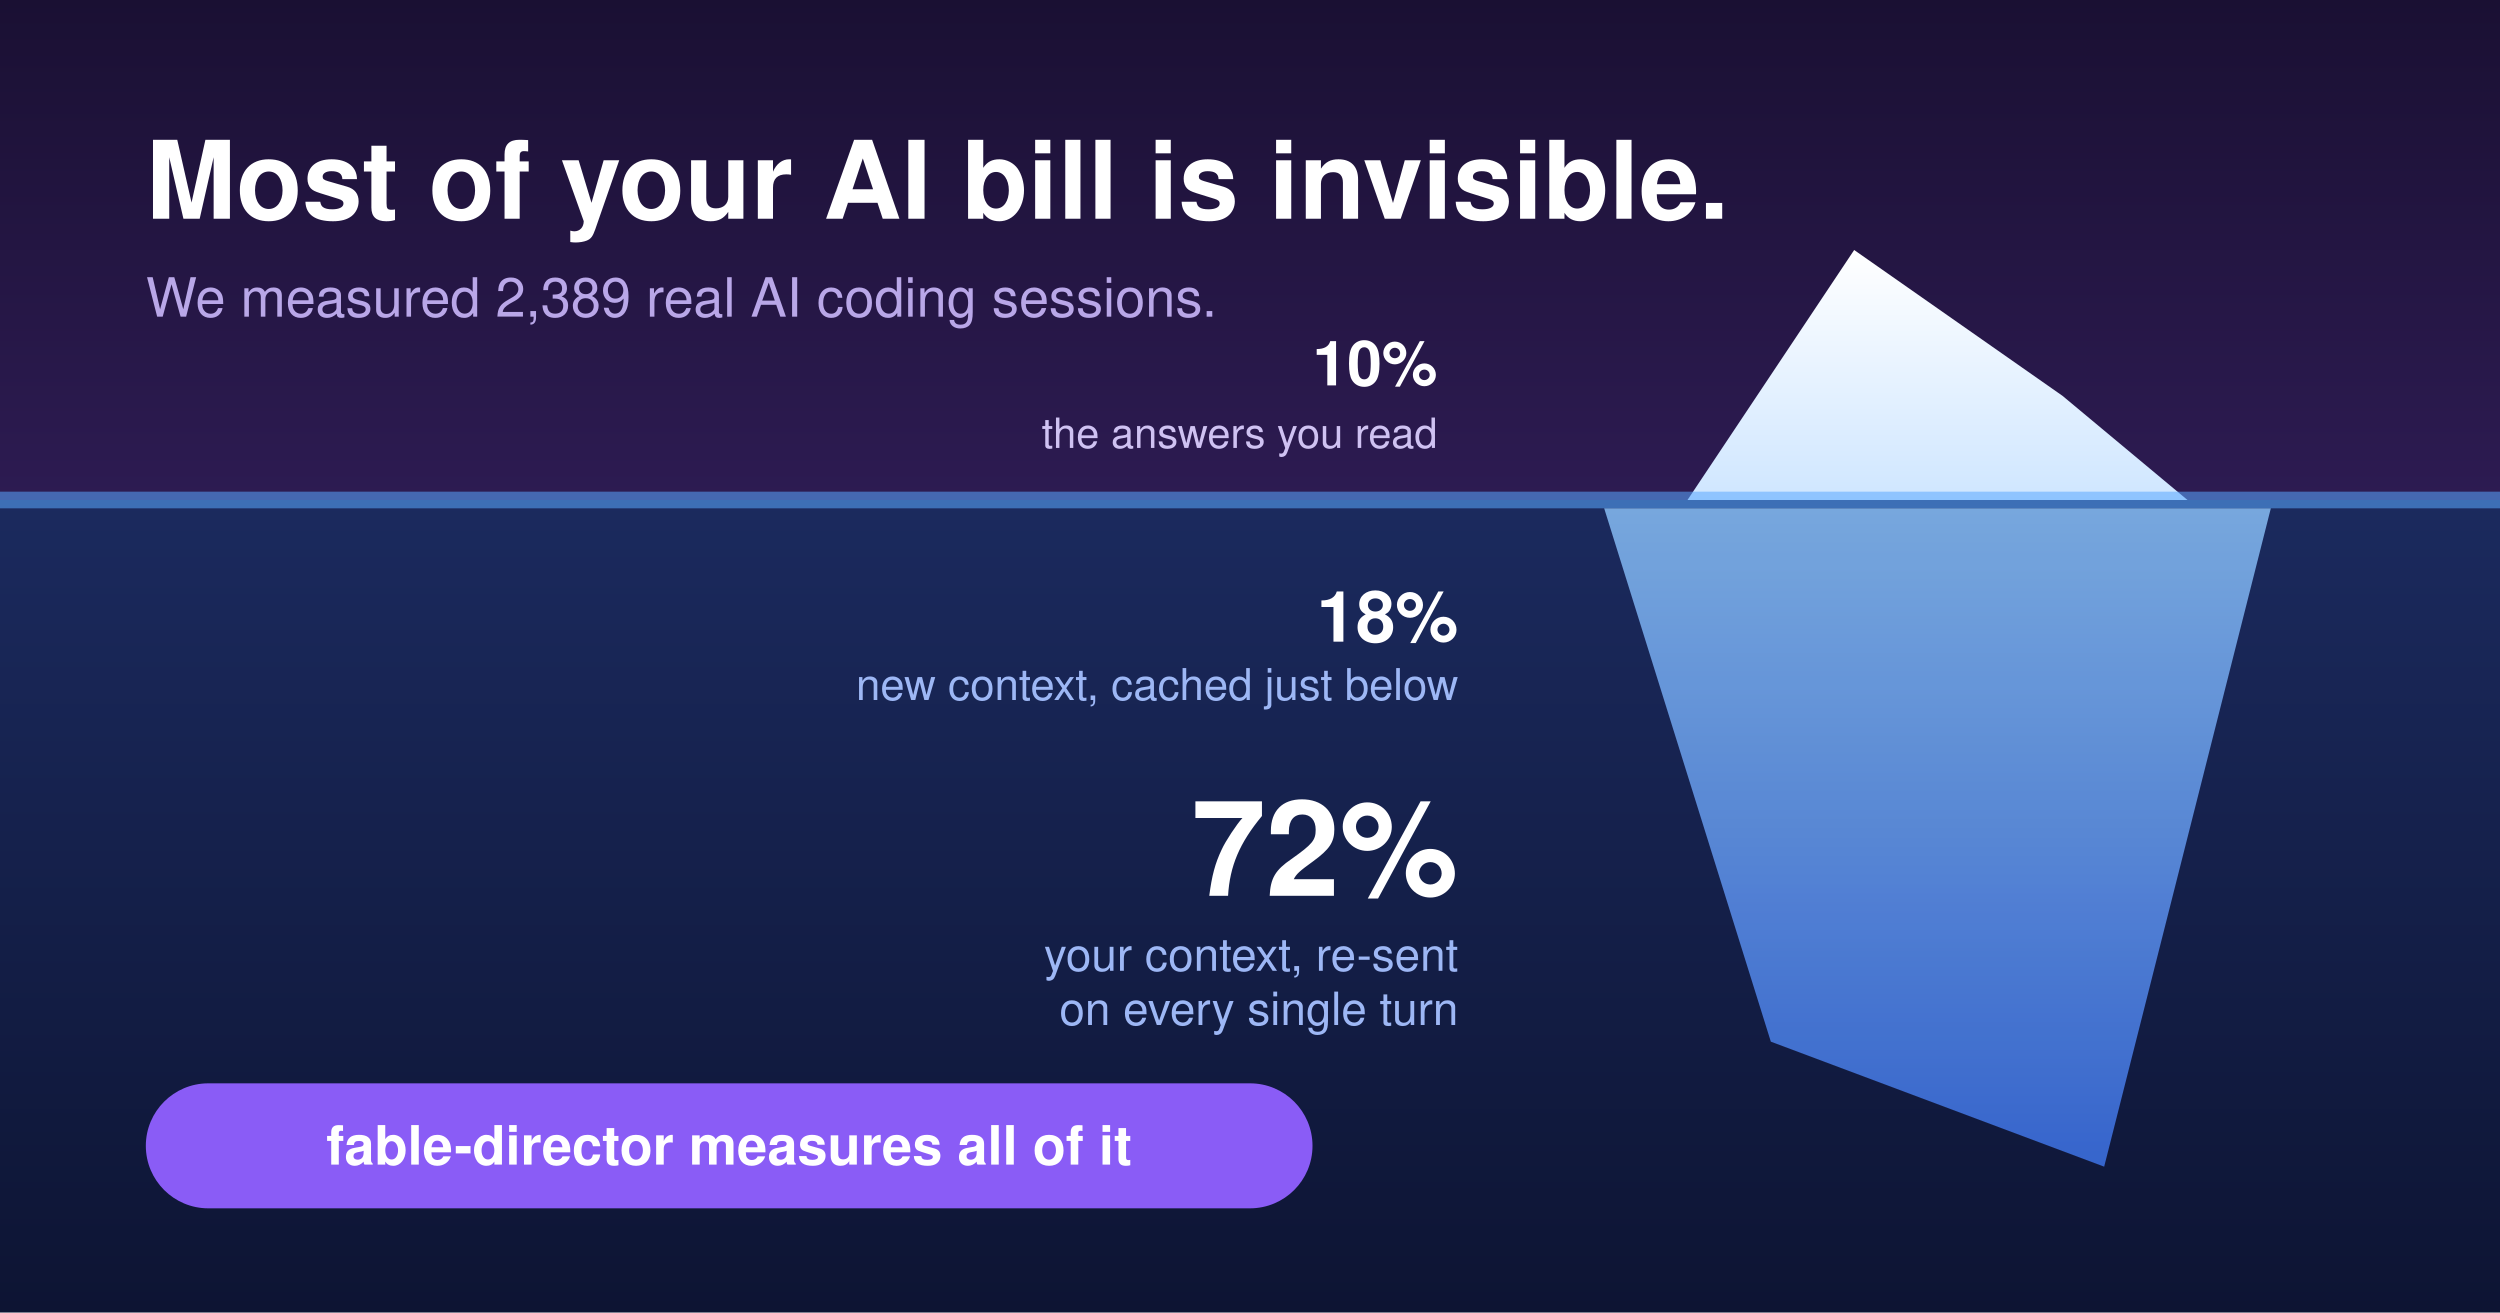
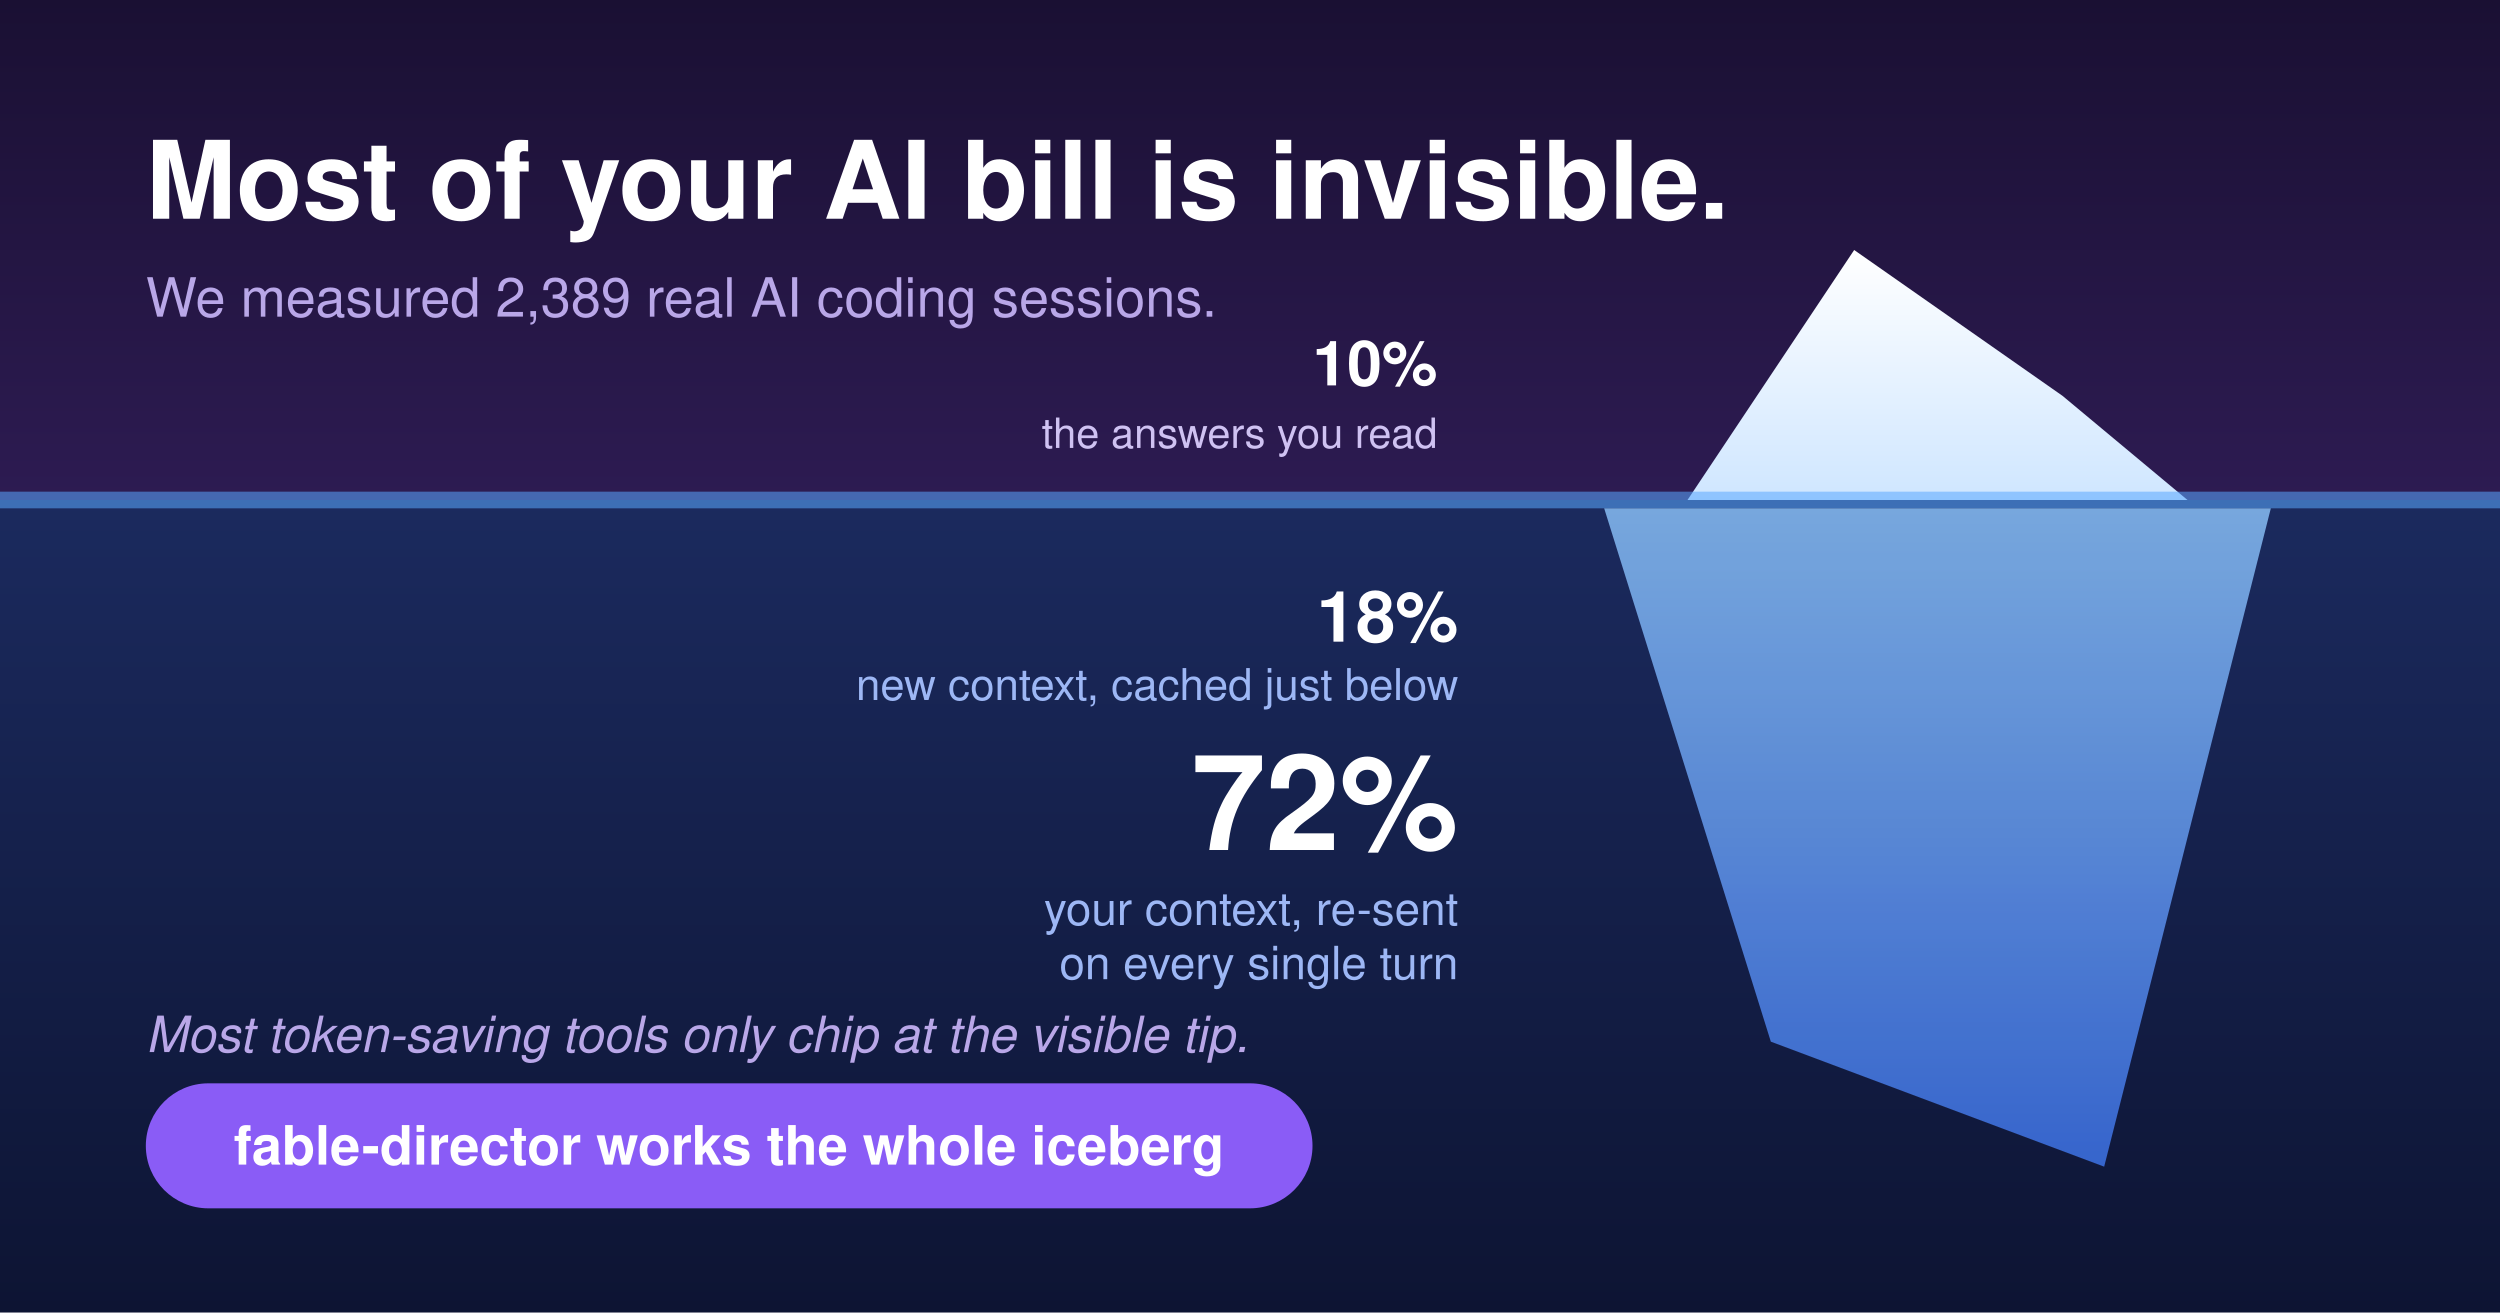
<svg xmlns="http://www.w3.org/2000/svg" width="1200" height="630" viewBox="0 0 1200 630" font-family="-apple-system,'Segoe UI',Helvetica,Arial,sans-serif">
  <defs>
    <linearGradient id="sky" x1="0" y1="0" x2="0" y2="1">
      <stop offset="0" stop-color="#1a1033" />
      <stop offset="1" stop-color="#2d1b52" />
    </linearGradient>
    <linearGradient id="sea" x1="0" y1="0" x2="0" y2="1">
      <stop offset="0" stop-color="#1b2a5e" />
      <stop offset="1" stop-color="#0d1433" />
    </linearGradient>
    <linearGradient id="bergtop" x1="0" y1="0" x2="0" y2="1">
      <stop offset="0" stop-color="#ffffff" />
      <stop offset="1" stop-color="#cfe6ff" />
    </linearGradient>
    <linearGradient id="bergdeep" x1="0" y1="0" x2="0" y2="1">
      <stop offset="0" stop-color="#7fb2e8" />
      <stop offset="1" stop-color="#3a6bd8" />
    </linearGradient>
  </defs>
  <rect width="1200" height="240" fill="url(#sky)" />
  <rect y="240" width="1200" height="390" fill="url(#sea)" />
  <text x="70" y="105" fill="#ffffff" font-size="52" font-weight="800">Most of your AI bill is invisible.</text>
  <text x="70" y="152" fill="#b9a7e8" font-size="26">We measured 2,389 real AI coding sessions.</text>
  <polygon points="810,240 890,120 990,190 1050,240" fill="url(#bergtop)" />
  <rect y="236" width="1200" height="8" fill="#5aa7ff" opacity="0.55" />
  <polygon points="770,244 1090,244 1010,560 850,500" fill="url(#bergdeep)" opacity="0.92" />
  <text x="690" y="185" fill="#ffffff" font-size="30" font-weight="700" text-anchor="end">10%</text>
  <text x="690" y="215" fill="#cfc2f2" font-size="20" text-anchor="end">the answers you read</text>
  <text x="700" y="308" fill="#ffffff" font-size="34" font-weight="700" text-anchor="end">18%</text>
  <text x="700" y="336" fill="#9db7f5" font-size="21" text-anchor="end">new context, cached just below</text>
-   <text x="700" y="430" fill="#ffffff" font-size="64" font-weight="800" text-anchor="end">72%</text>
-   <text x="700" y="466" fill="#9db7f5" font-size="22" text-anchor="end">your context, re-sent</text>
-   <text x="700" y="492" fill="#9db7f5" font-size="22" text-anchor="end">on every single turn</text>
+   <text x="700" y="408" fill="#ffffff" font-size="64" font-weight="800" text-anchor="end">72%</text>
+   <text x="700" y="444" fill="#9db7f5" font-size="22" text-anchor="end">your context, re-sent</text>
+   <text x="700" y="470" fill="#9db7f5" font-size="22" text-anchor="end">on every single turn</text>
+   <text x="70" y="505" fill="#b9a7e8" font-size="24" font-style="italic">Most token-saving tools only chip at the visible tip.</text>
  <rect x="70" y="520" width="560" height="60" rx="30" fill="#8A5CF6" />
-   <text x="350" y="559" fill="#ffffff" font-size="26" font-weight="700" text-anchor="middle">fable-director measures all of it</text>
+   <text x="350" y="559" fill="#ffffff" font-size="26" font-weight="700" text-anchor="middle">fable-director works the whole iceberg</text>
</svg>
